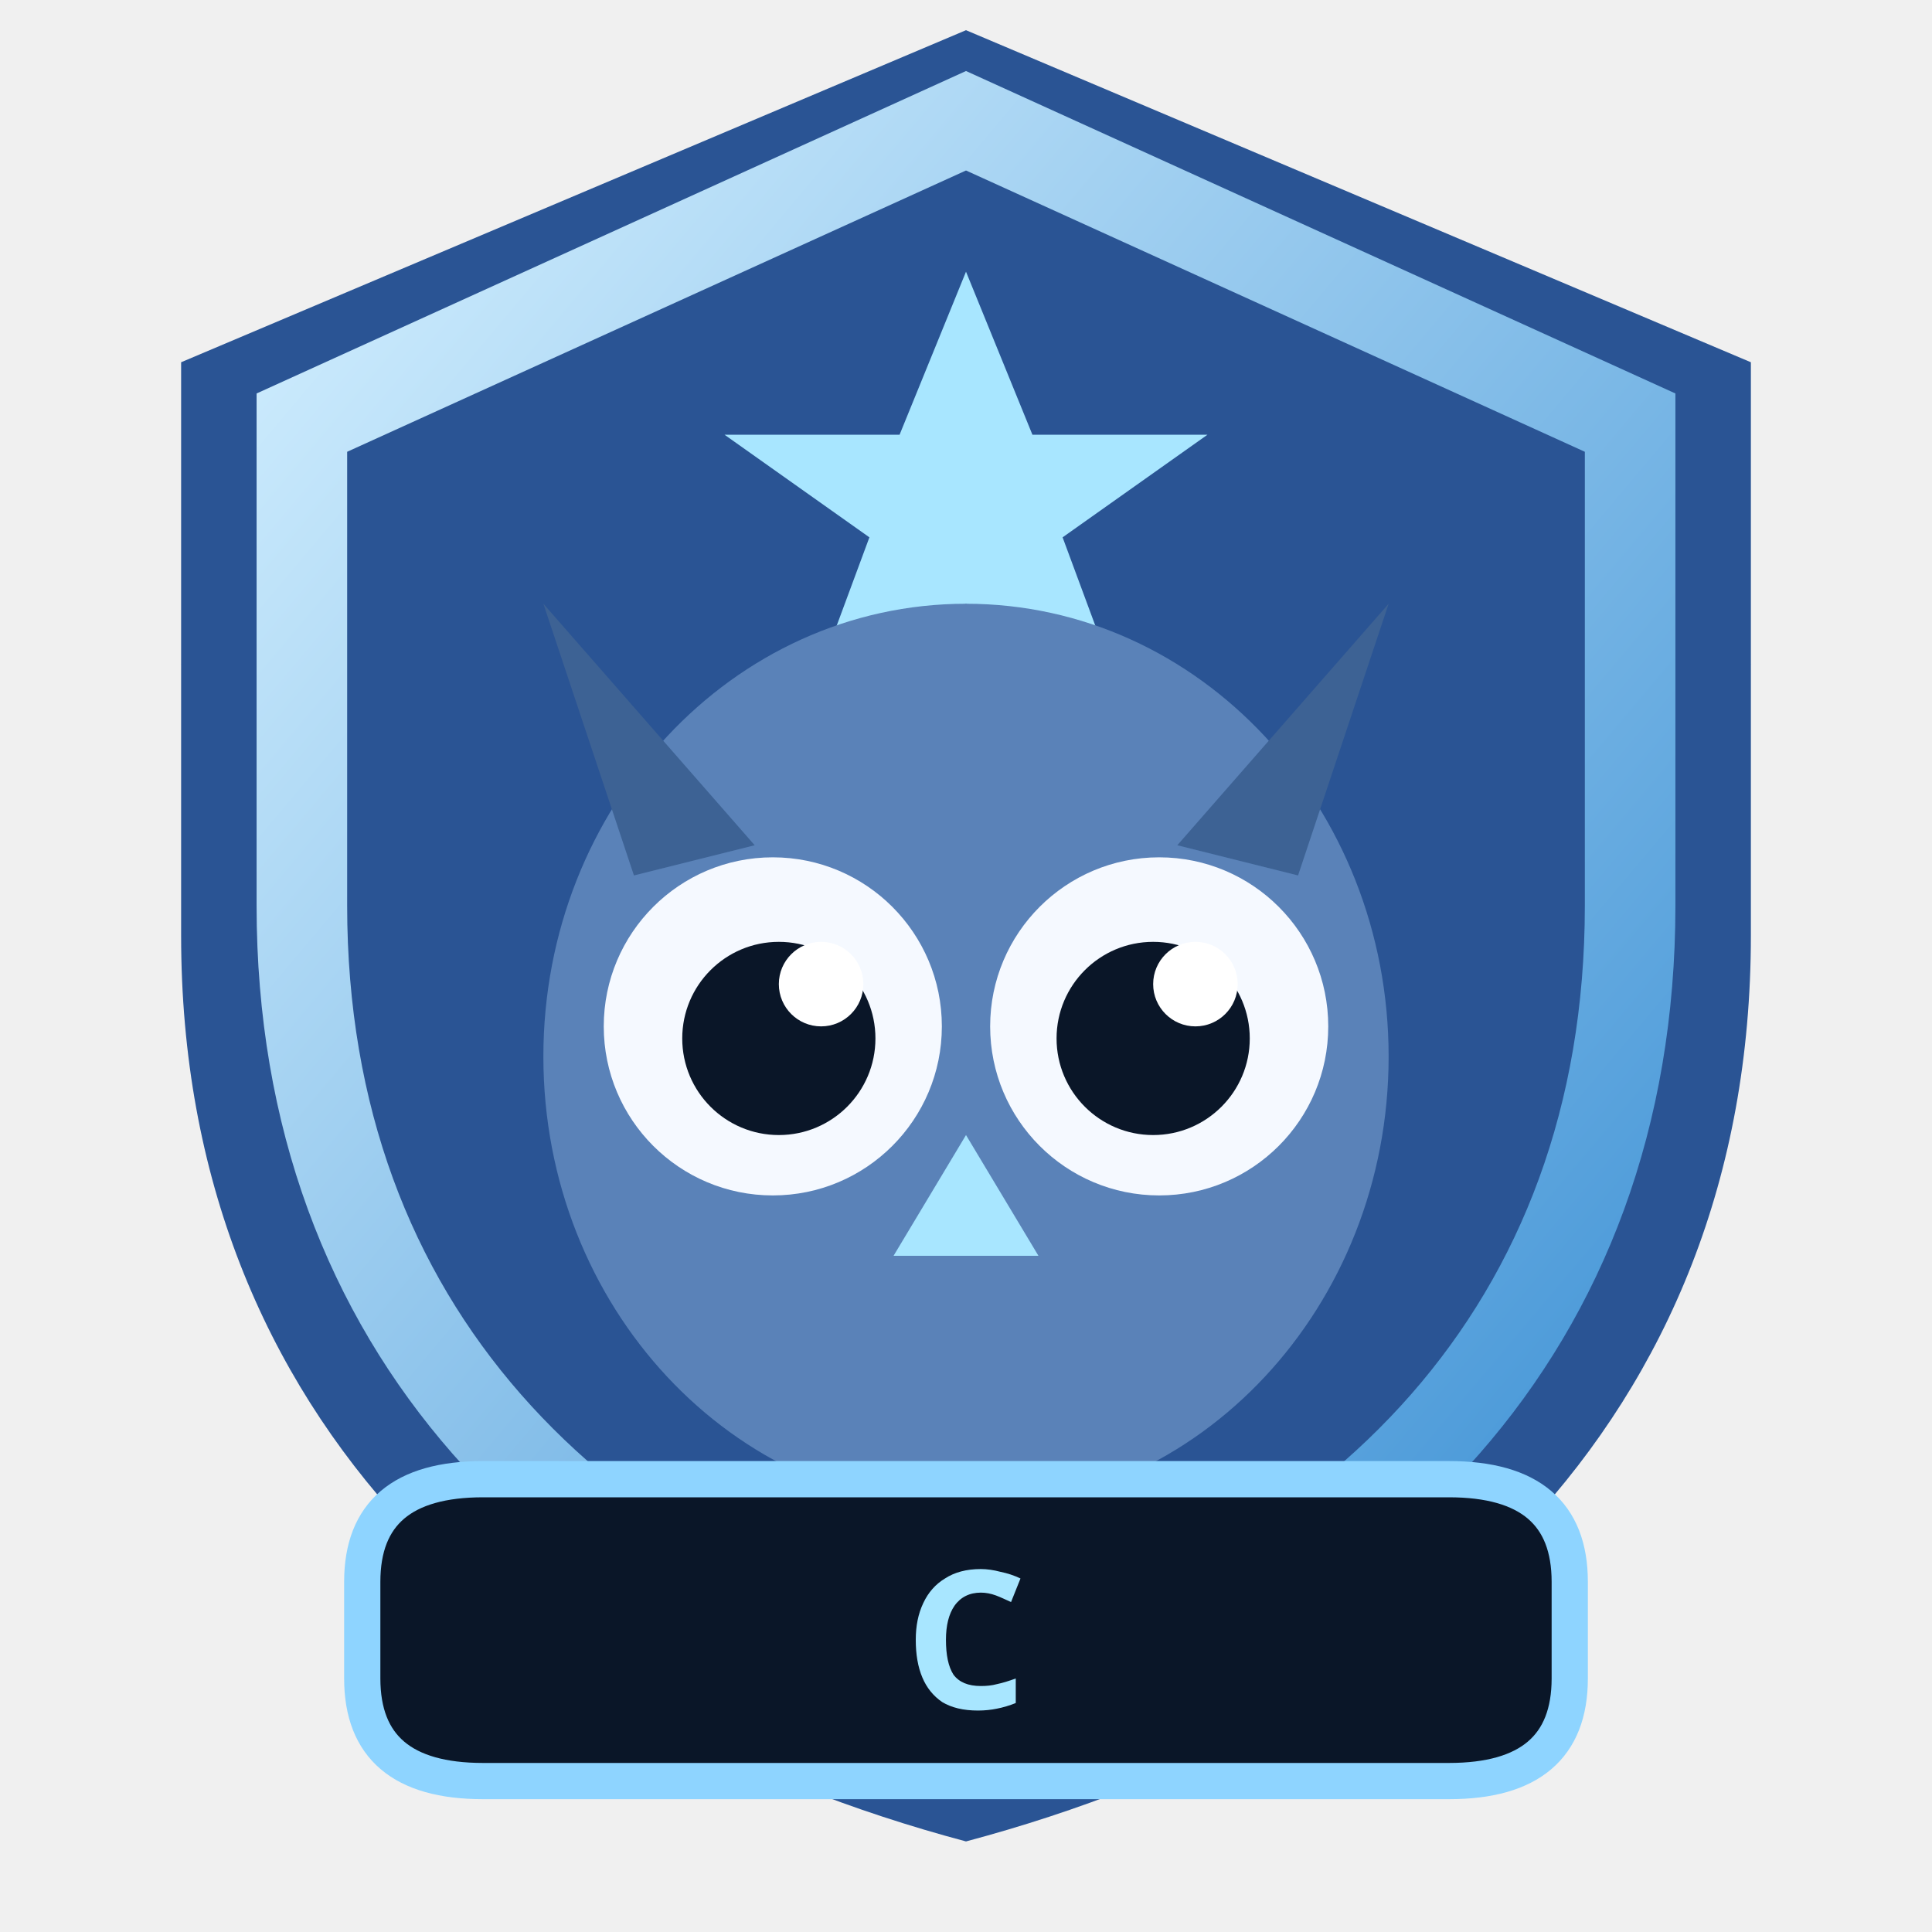
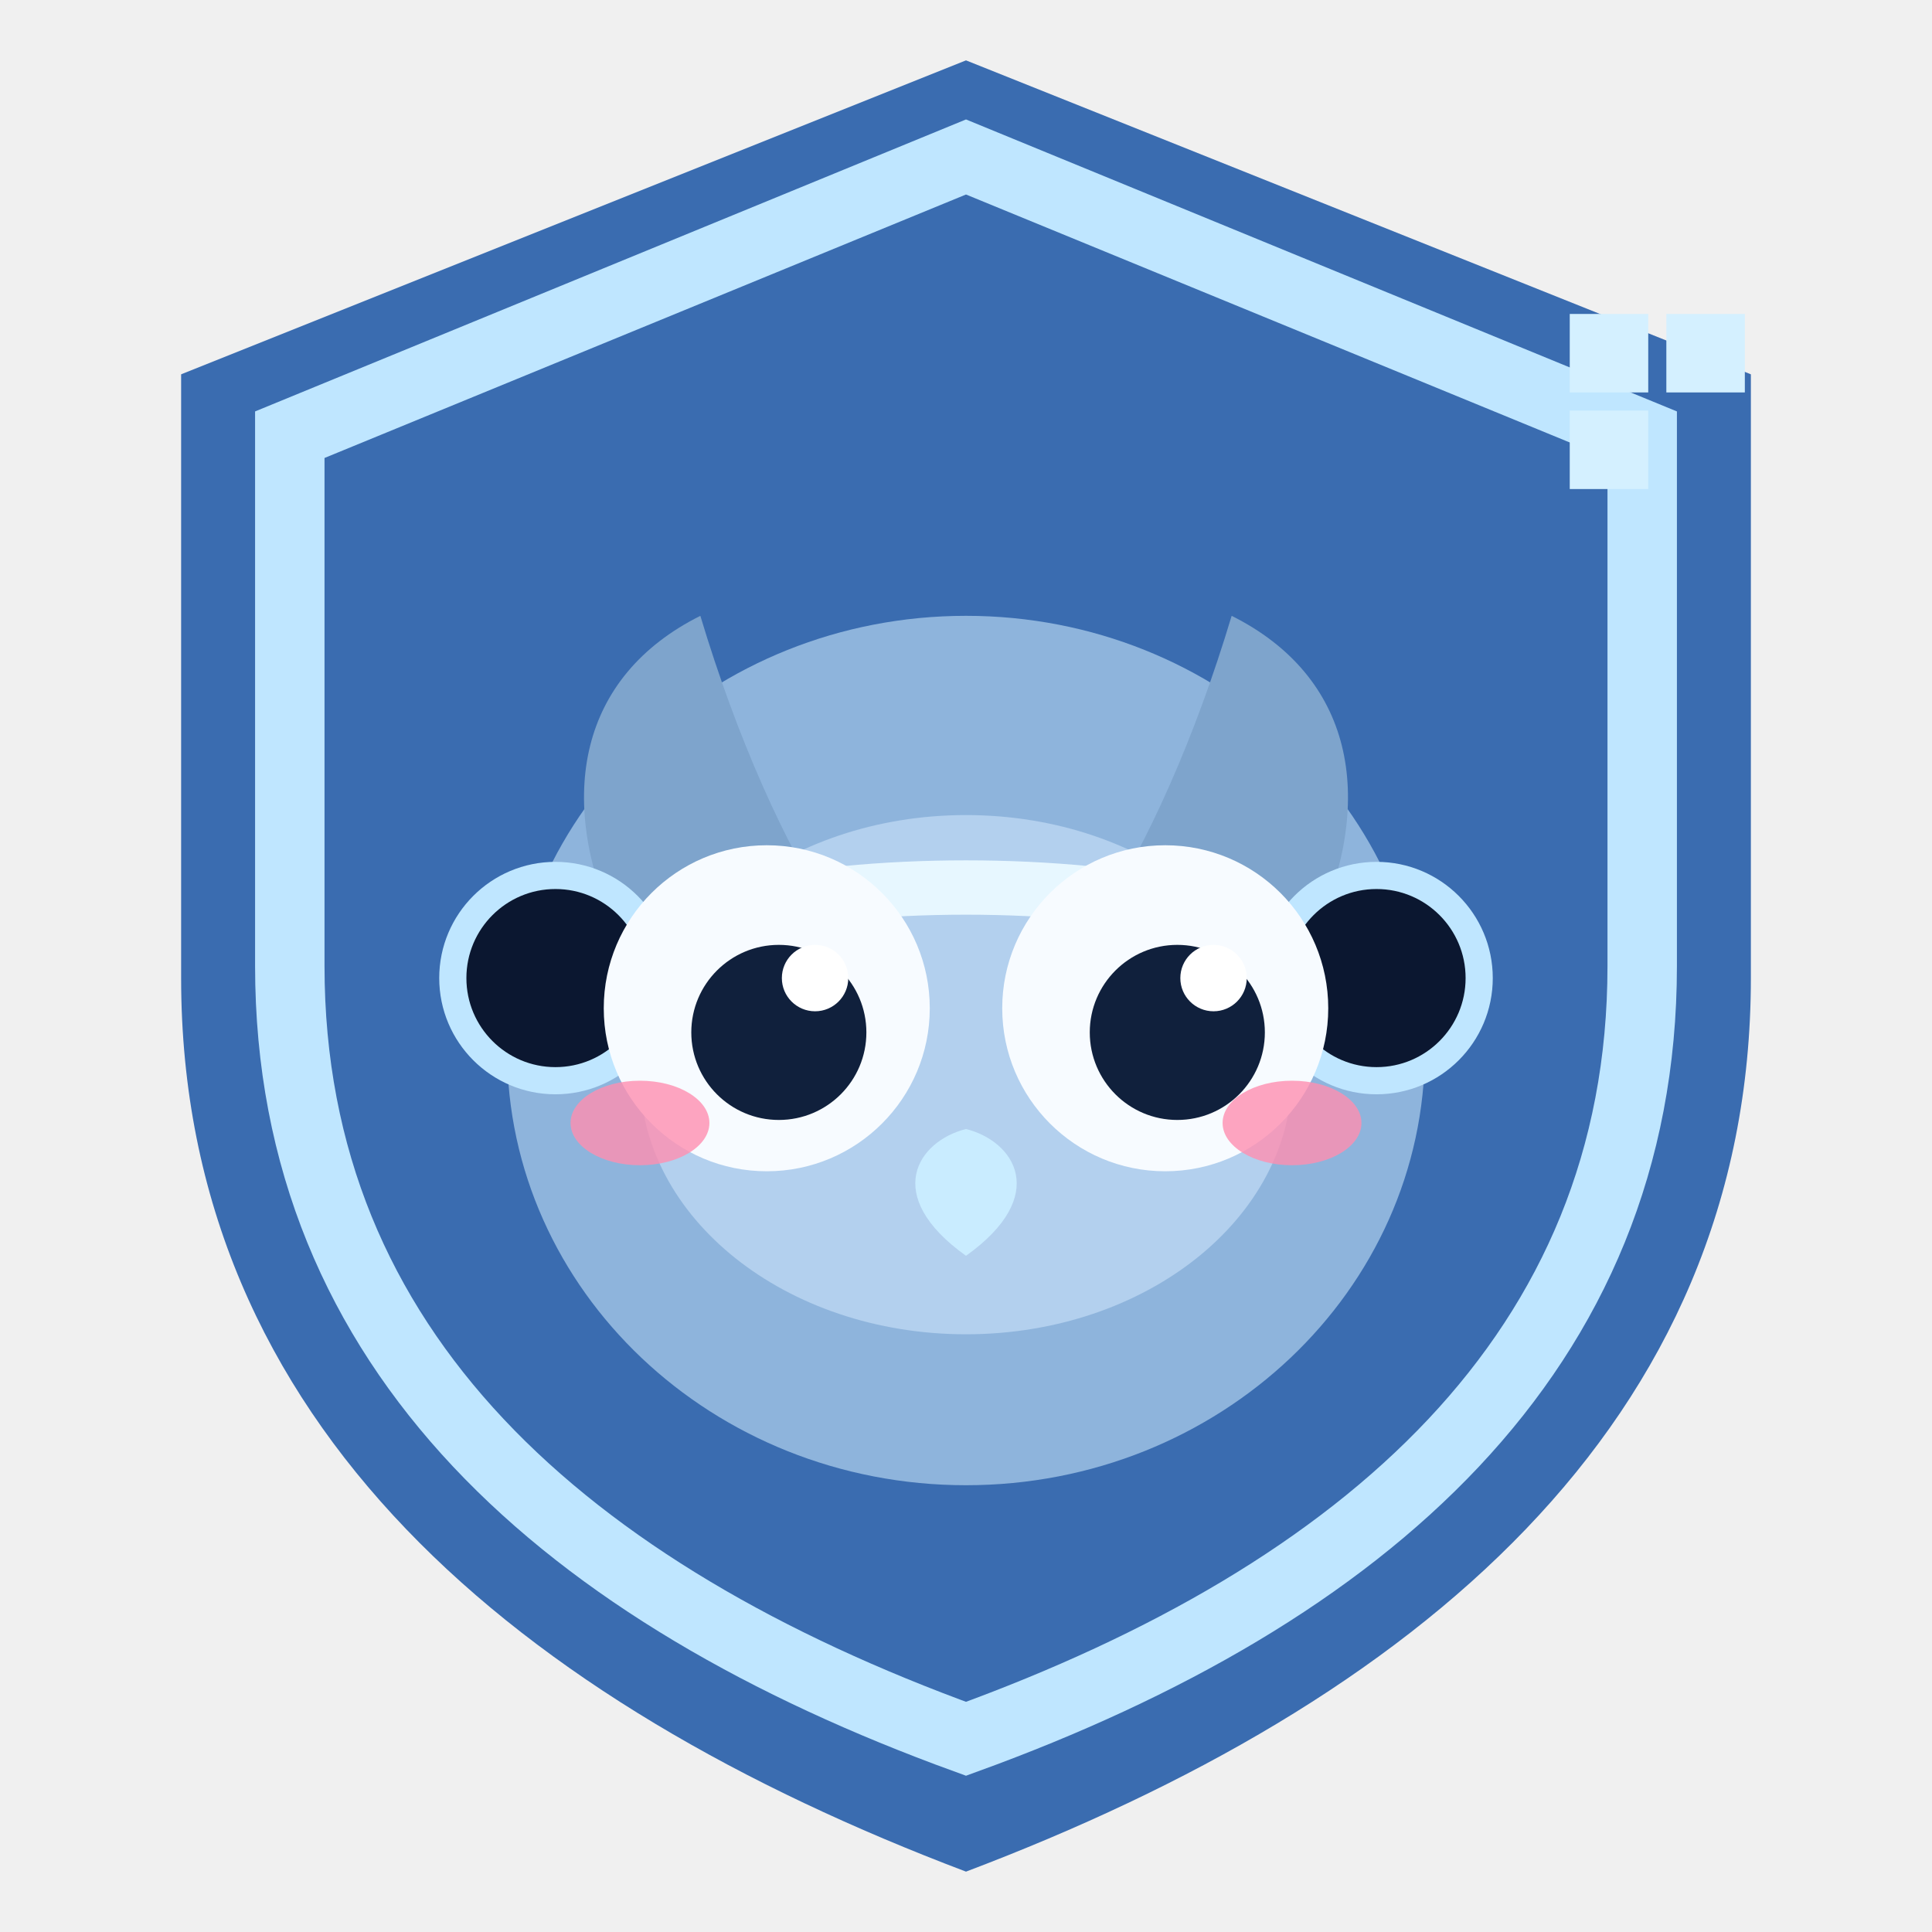
- <svg xmlns="http://www.w3.org/2000/svg" viewBox="0 0 32 32" fill="none">
+ <svg xmlns="http://www.w3.org/2000/svg" viewBox="0 0 32 32" fill="none" role="img" aria-label="NachtBlau Crew Eule">
  <defs>
    <linearGradient id="bg" x1="4" y1="2" x2="28" y2="30">
-       <stop offset="0%" stop-color="#2a5494" />
-       <stop offset="100%" stop-color="#060e1a" />
+       <stop offset="0%" stop-color="#3a6cb0" />
+       <stop offset="100%" stop-color="#070f1c" />
    </linearGradient>
-     <linearGradient id="g" x1="0" y1="0" x2="1" y2="1">
-       <stop offset="0%" stop-color="#d4f0ff" />
-       <stop offset="100%" stop-color="#3a8fd4" />
-     </linearGradient>
-     <linearGradient id="owl" x1="16" y1="10" x2="16" y2="22">
-       <stop offset="0%" stop-color="#5a82b8" />
-       <stop offset="100%" stop-color="#1a3058" />
+     <linearGradient id="owl" x1="16" y1="10" x2="16" y2="24">
+       <stop offset="0%" stop-color="#8eb4dc" />
+       <stop offset="100%" stop-color="#1c3a68" />
    </linearGradient>
  </defs>
-   <path d="M4 10 L8 14 L7 15 L3 11 Z" fill="#8ed4ff" opacity="0.6" />
-   <path d="M28 10 L24 14 L25 15 L29 11 Z" fill="#8ed4ff" opacity="0.6" />
-   <path d="M16 0.5 L29 6 V15.5 C29 23.5 23.5 28.5 16 30.5 C8.5 28.5 3 23.5 3 15.5 V6 Z" fill="url(#bg)" />
-   <path d="M16 2 L27 7 V15 C27 22 22.5 26.5 16 28.2 C9.5 26.5 5 22 5 15 V7 Z" stroke="url(#g)" stroke-width="1.5" fill="none" />
-   <path d="M16 4.5 L17.1 7.2 L20 7.2 L17.6 8.9 L18.6 11.6 L16 10 L13.4 11.6 L14.4 8.9 L12 7.2 L14.9 7.2 Z" fill="#a8e6ff" />
-   <ellipse cx="16" cy="17.5" rx="7" ry="7.5" fill="url(#owl)" />
-   <path d="M10.5 14.5 L9 10 L12.5 14 Z" fill="#3d6294" />
-   <path d="M21.5 14.5 L23 10 L19.5 14 Z" fill="#3d6294" />
-   <circle cx="12.8" cy="17" r="2.8" fill="#f5f9ff" />
-   <circle cx="19.2" cy="17" r="2.8" fill="#f5f9ff" />
-   <circle cx="12.9" cy="17.2" r="1.6" fill="#0a1628" />
-   <circle cx="19.1" cy="17.2" r="1.6" fill="#0a1628" />
-   <circle cx="13.6" cy="16.3" r="0.7" fill="#fff" />
-   <circle cx="19.8" cy="16.3" r="0.7" fill="#fff" />
-   <path d="M16 18.8 L14.8 20.8 H17.2 Z" fill="#a8e6ff" />
-   <path d="M8 24.5 H24 Q26 24.5 26 26.2 V27.8 Q26 29.5 24 29.5 H8 Q6 29.5 6 27.8 V26.2 Q6 24.5 8 24.5 Z" fill="#0a1628" stroke="#8ed4ff" stroke-width="0.6" />
-   <text x="16" y="28.3" text-anchor="middle" font-family="Fredoka, system-ui, sans-serif" font-size="3.2" font-weight="700" fill="#a8e6ff" letter-spacing="0.6">C</text>
+   <path d="M16 1 L29 6.2 V16.2 C29 23.6 23.4 28.2 16 31 C8.6 28.2 3 23.6 3 16.2 V6.2 Z" fill="url(#bg)" />
+   <path d="M16 2.6 L27.2 7.2 V16 C27.2 22.4 22.6 26.4 16 28.8 C9.4 26.4 4.8 22.4 4.8 16 V7.2 Z" stroke="#bfe6ff" stroke-width="1.15" fill="none" />
+   <path d="M26 5.2h1.3v1.3H26zM27.6 5.2h1.3v1.3h-1.3zM26 6.8h1.3v1.3H26z" fill="#d4f0ff" />
+   <ellipse cx="16" cy="17.4" rx="7.6" ry="7.2" fill="url(#owl)" />
+   <ellipse cx="16" cy="17.8" rx="5.4" ry="4.3" fill="#d7ebff" opacity="0.5" />
+   <path d="M10.2 15.4 C9.2 13.2 9.6 11.2 11.6 10.2 C12.2 12.2 13 14 13.8 15.2 Z" fill="#7ea4cc" />
+   <path d="M21.8 15.4 C22.8 13.2 22.4 11.2 20.4 10.2 C19.8 12.2 19 14 18.2 15.2 Z" fill="#7ea4cc" />
+   <path d="M9.8 16.2 C11.4 14.2 20.6 14.2 22.2 16.2" stroke="#e7f7ff" stroke-width="0.9" stroke-linecap="round" />
+   <circle cx="9.2" cy="16.2" r="1.7" fill="#0b1730" stroke="#bfe6ff" stroke-width="0.45" />
+   <circle cx="22.8" cy="16.2" r="1.7" fill="#0b1730" stroke="#bfe6ff" stroke-width="0.45" />
+   <circle cx="12.7" cy="16.7" r="2.7" fill="#f7fbff" />
+   <circle cx="19.3" cy="16.7" r="2.7" fill="#f7fbff" />
+   <circle cx="12.9" cy="17.1" r="1.45" fill="#10203c" />
+   <circle cx="19.5" cy="17.1" r="1.45" fill="#10203c" />
+   <circle cx="13.5" cy="16.2" r="0.55" fill="#fff" />
+   <circle cx="20.1" cy="16.2" r="0.55" fill="#fff" />
+   <path d="M16 18.7 C15.2 18.9 14.6 19.8 16 20.8 C17.4 19.8 16.8 18.9 16 18.7 Z" fill="#c9ecff" />
+   <ellipse cx="10.6" cy="18.6" rx="1.15" ry="0.7" fill="#ff8fb0" opacity="0.8" />
+   <ellipse cx="21.4" cy="18.6" rx="1.15" ry="0.7" fill="#ff8fb0" opacity="0.8" />
</svg>
